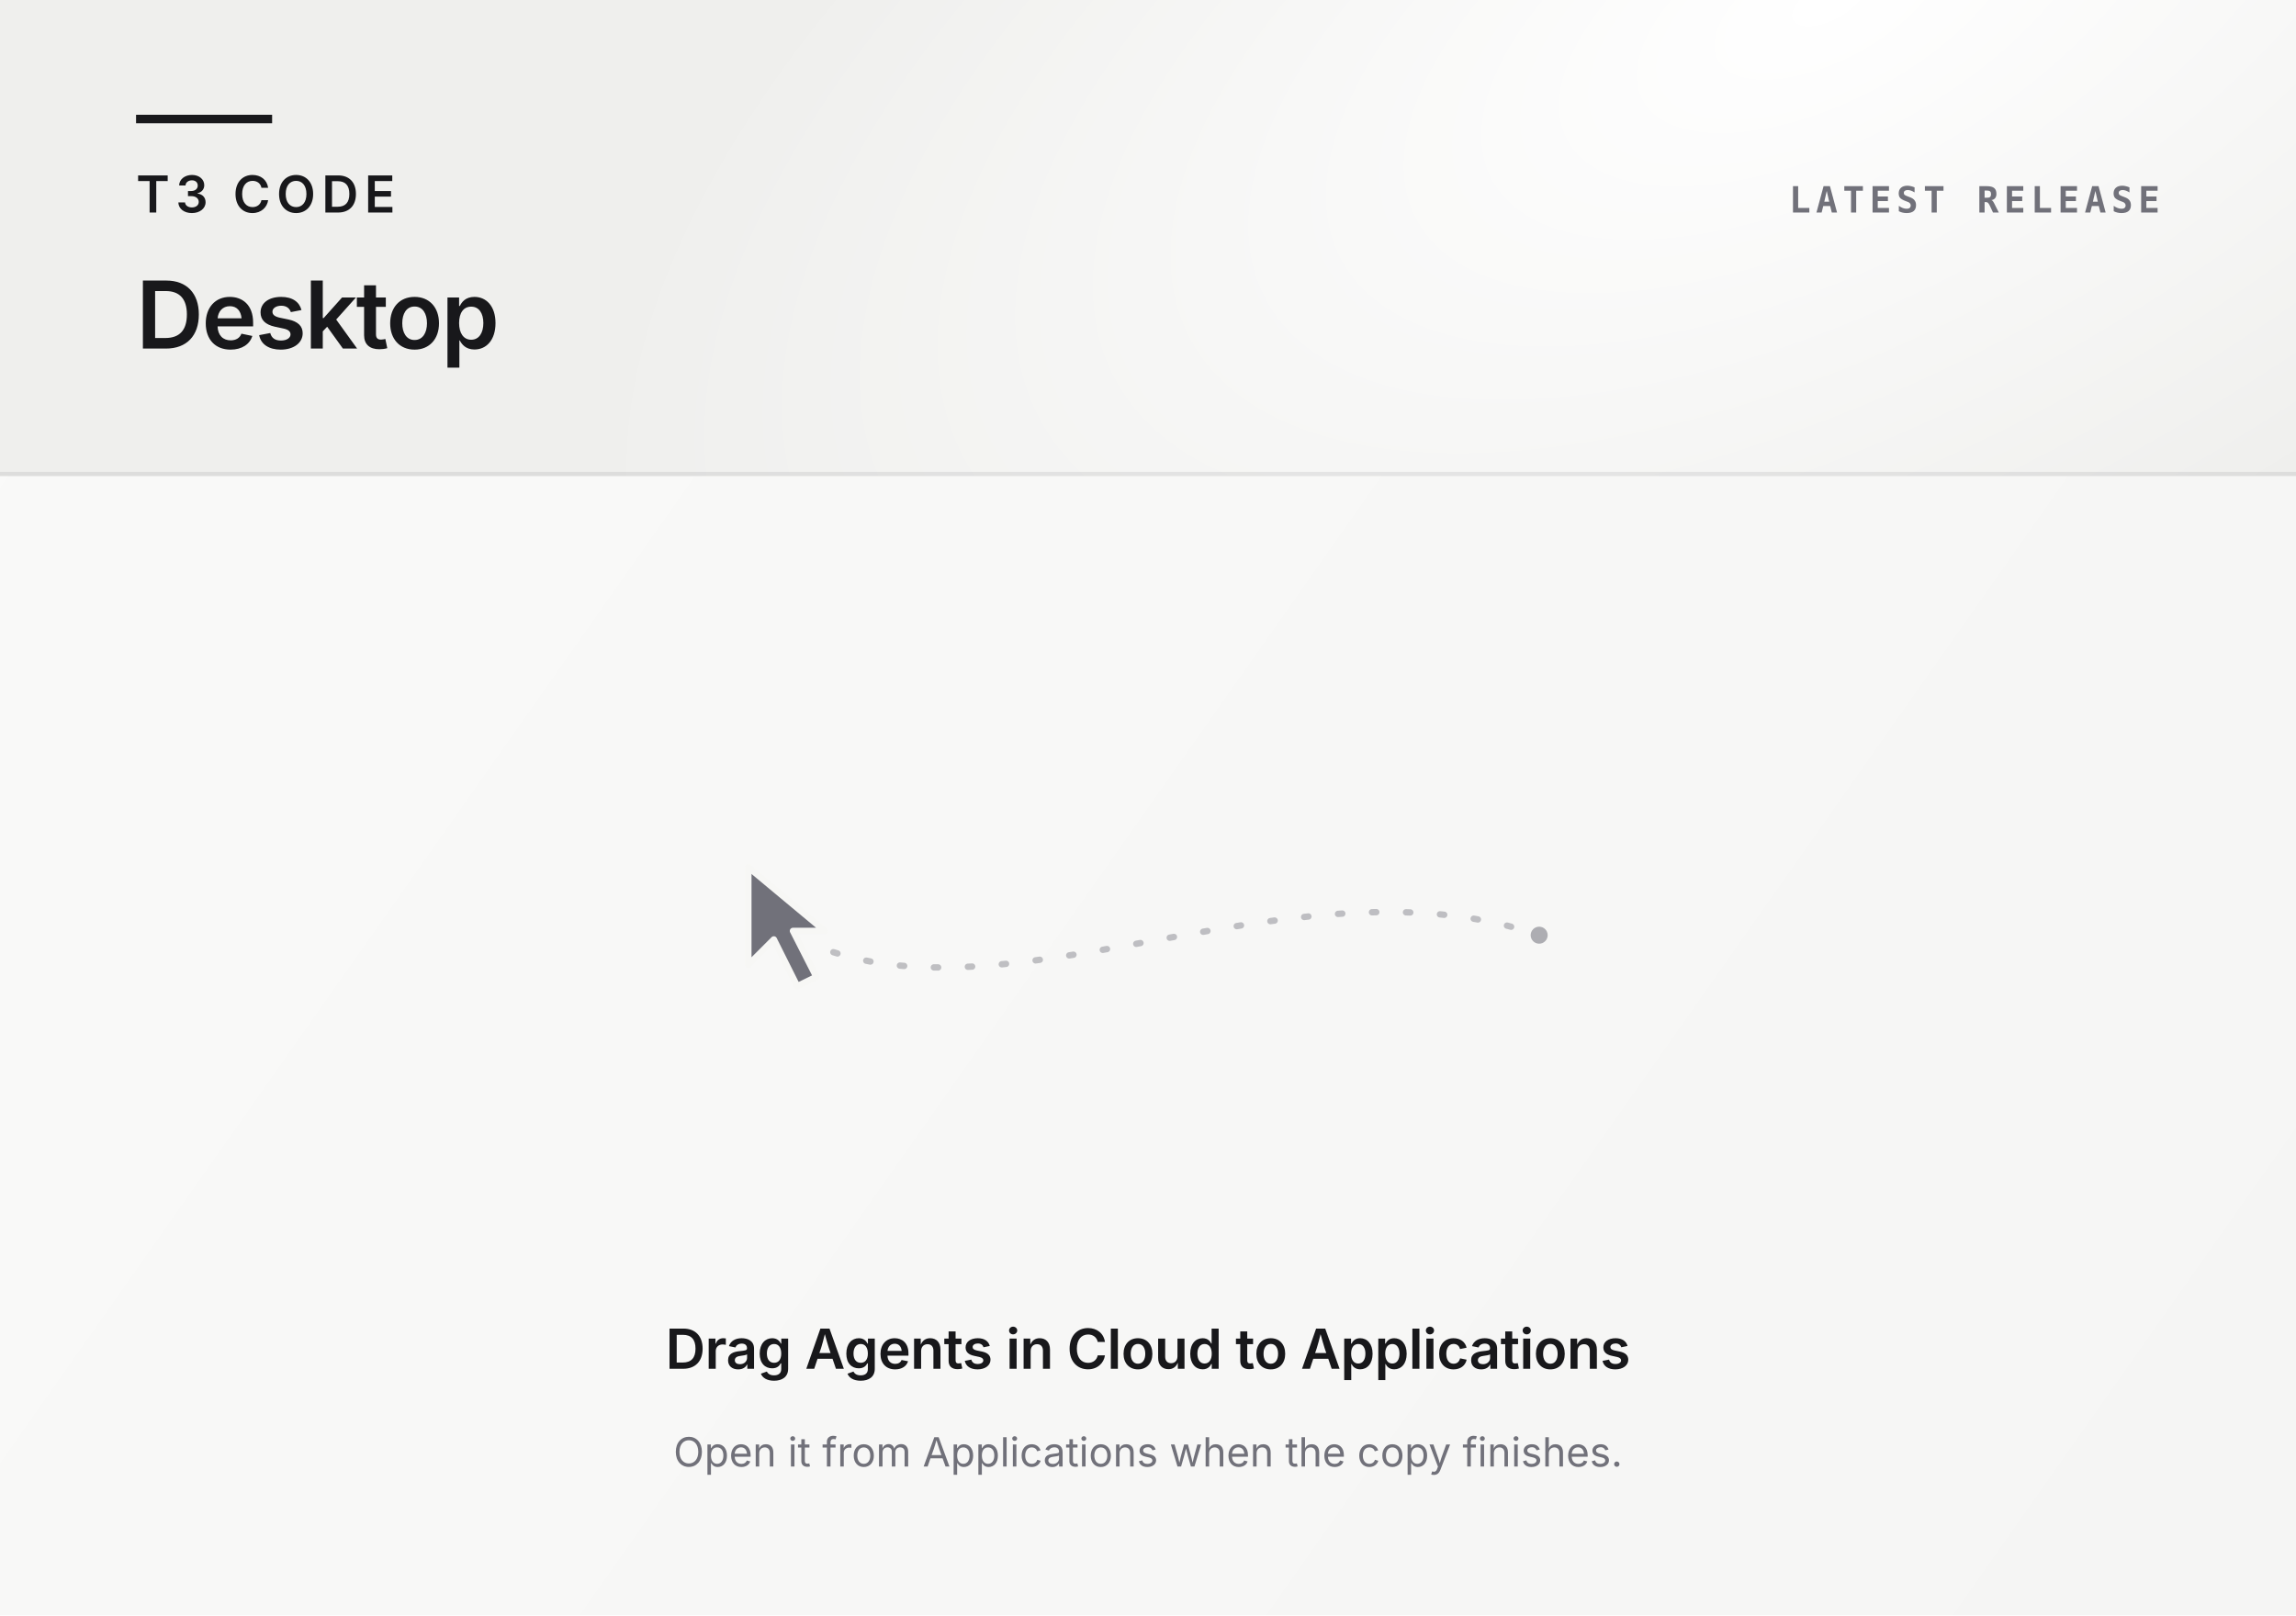
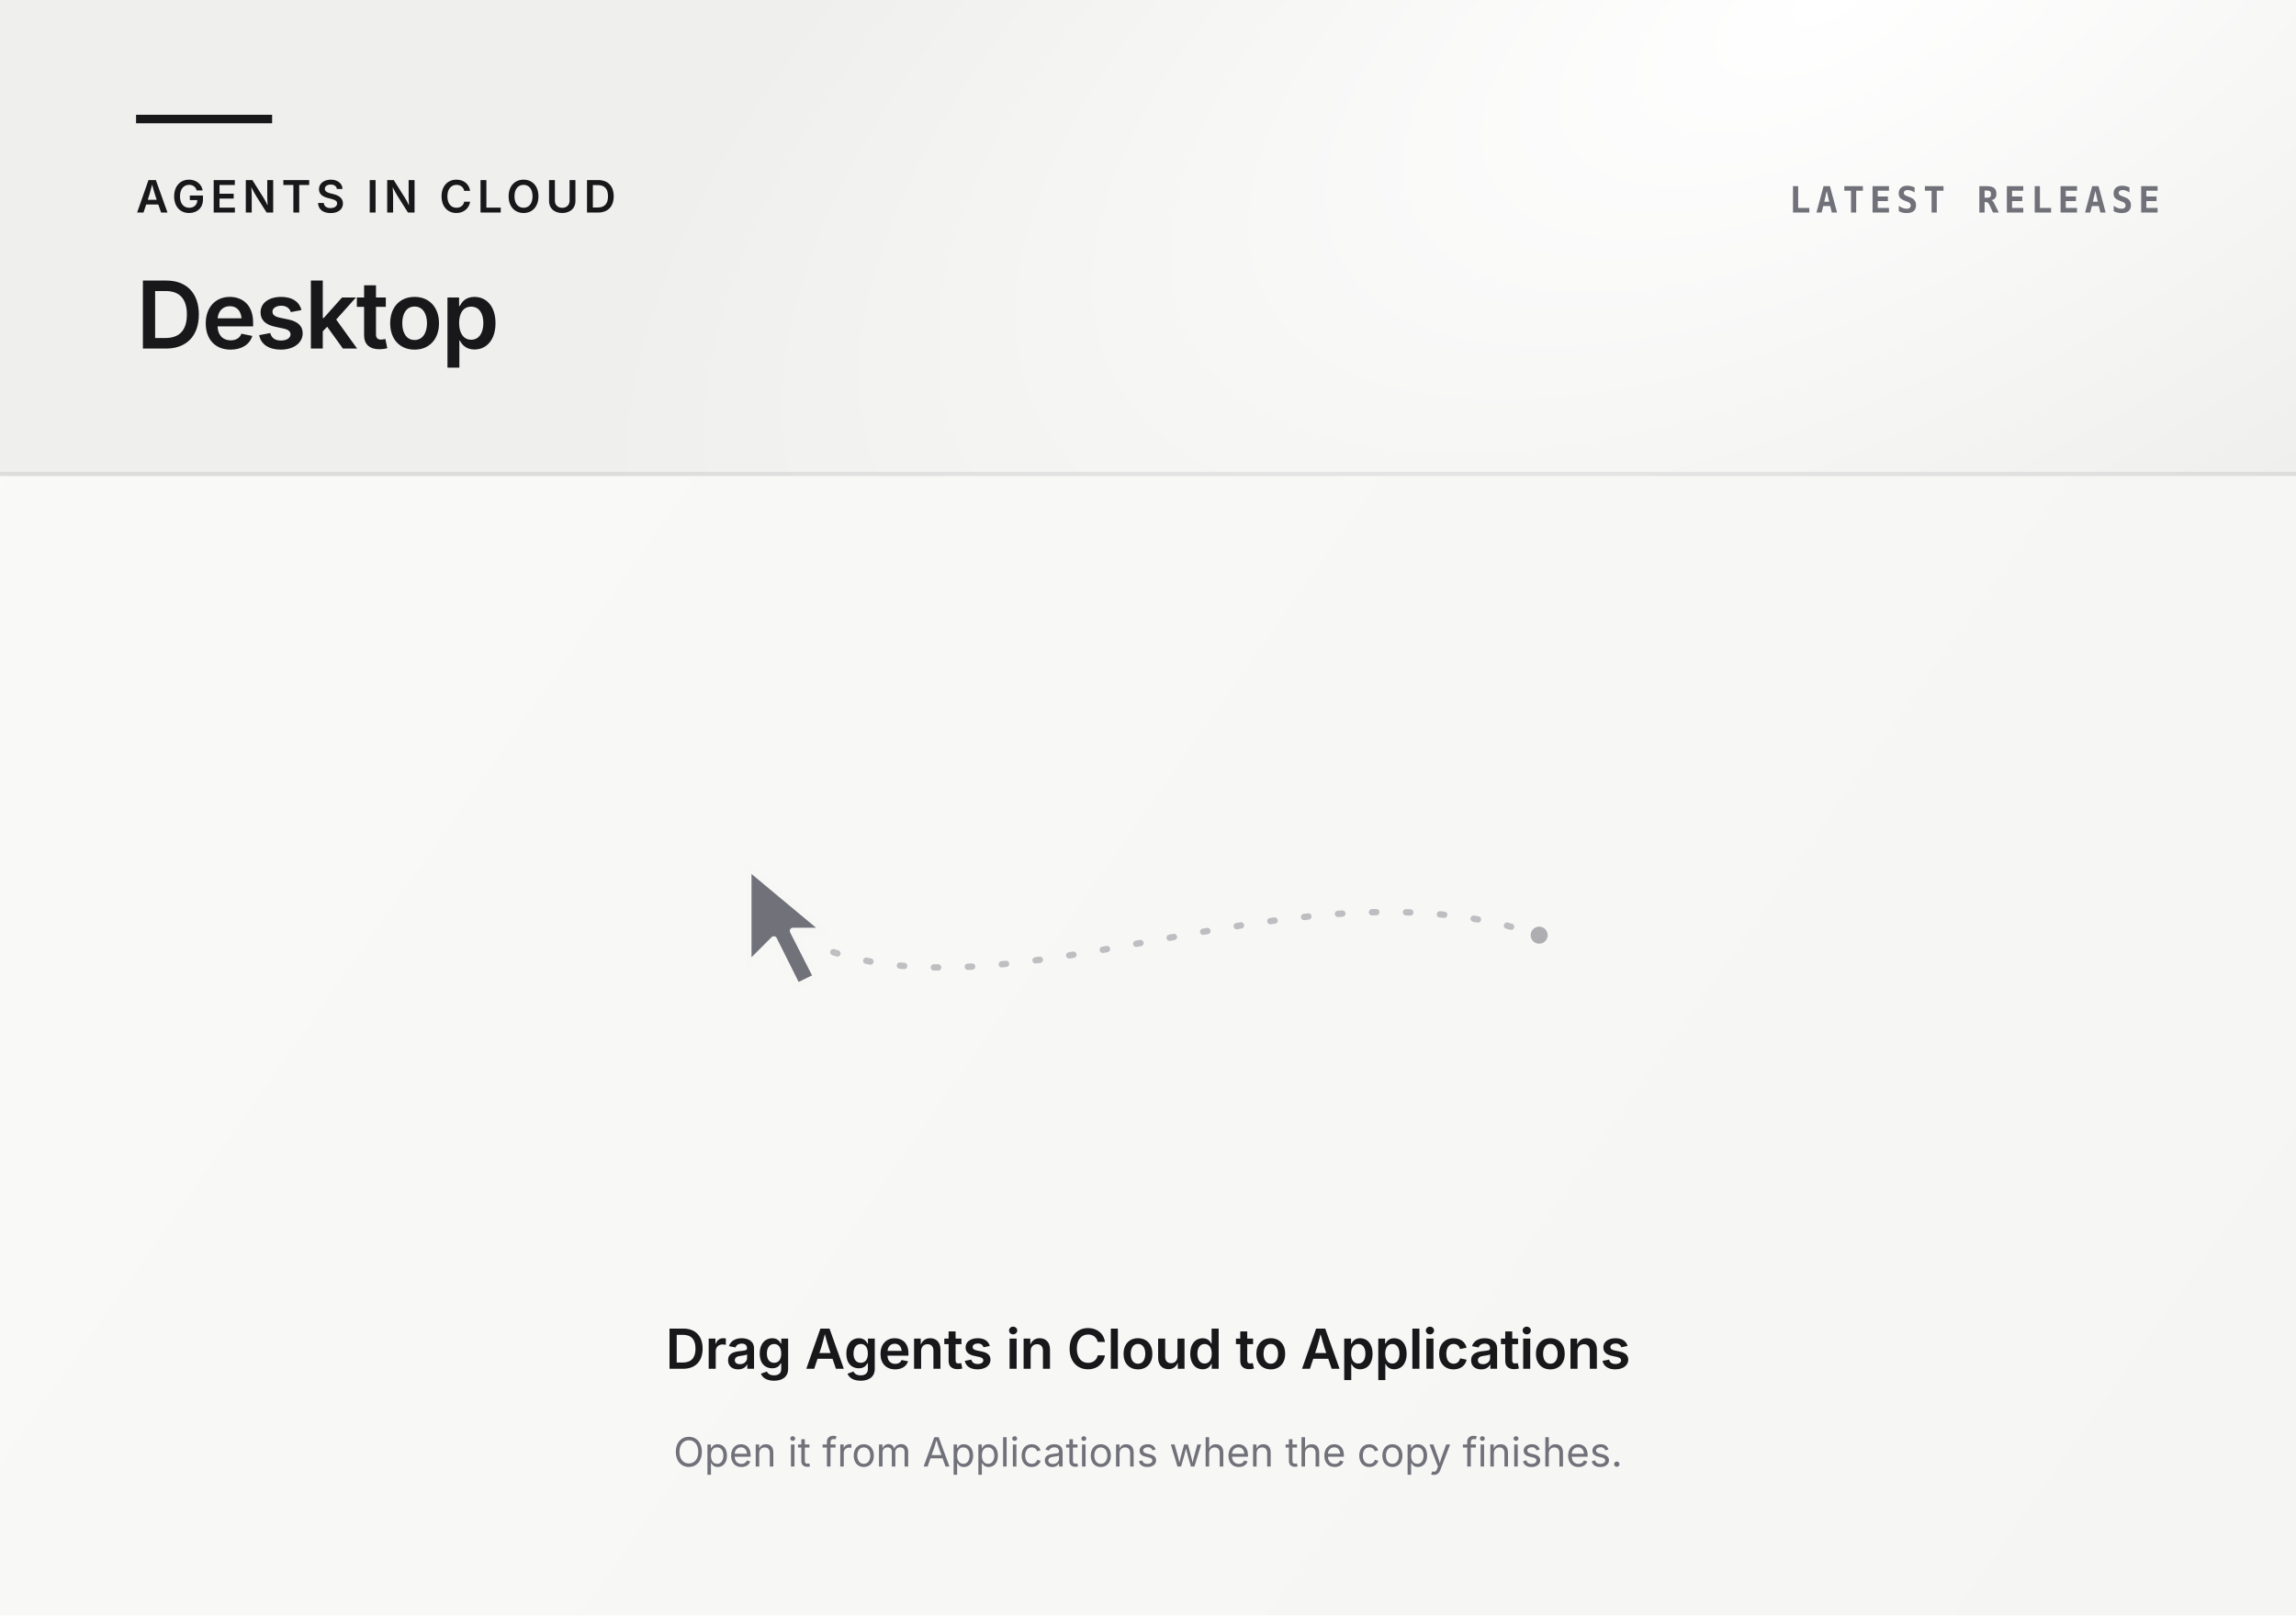
<svg xmlns="http://www.w3.org/2000/svg" width="1080" height="760" viewBox="0 0 540 380" fill="none">
  <defs>
    <linearGradient id="latest-surface" x1="0" y1="0" x2="540" y2="380" gradientUnits="userSpaceOnUse">
      <stop stop-color="#FAFAF9" />
      <stop offset="1" stop-color="#F5F5F4" />
    </linearGradient>
    <radialGradient id="latest-light" cx="0" cy="0" r="1" gradientUnits="userSpaceOnUse" gradientTransform="translate(430 0) rotate(152) scale(320 150)">
      <stop stop-color="#FFFFFF" />
      <stop offset="1" stop-color="#FFFFFF" stop-opacity="0" />
    </radialGradient>
  </defs>
  <rect width="540" height="380" fill="url(#latest-surface)" />
  <rect width="540" height="112" fill="#EFEFED" />
  <rect width="540" height="112" fill="url(#latest-light)" />
  <path d="M0 111.5H540" stroke="#18181B" stroke-opacity="0.08" />
  <path d="M32 28H64" stroke="#18181B" stroke-width="2" />
  <g font-family="-apple-system, BlinkMacSystemFont, sans-serif" fill="#18181B">
-     <text x="32" y="50" font-size="12" font-weight="600" letter-spacing="1.4">T3 CODE</text>
+     <text x="32" y="50" font-size="10.5" font-weight="600" letter-spacing="1.2">AGENTS IN CLOUD</text>
    <text x="32" y="82" font-size="22" font-weight="600" letter-spacing="-0.45">Desktop</text>
    <text x="508" y="50" text-anchor="end" font-family="ui-monospace, SFMono-Regular, Menlo, monospace" font-size="8.5" font-weight="600" letter-spacing="1.2" fill="#71717A">LATEST RELEASE</text>
  </g>
  <path d="M196 224C242 239 307 201 362 220" stroke="#71717A" stroke-width="1.5" stroke-linecap="round" stroke-dasharray="1 7" opacity="0.42" />
  <circle cx="362" cy="220" r="2" fill="#71717A" opacity="0.55" />
  <path d="M176 204V227L182 221L187.5 232L192 229.8L186.5 219H194L176 204Z" fill="#71717A" stroke="#F7F7F5" stroke-width="1.5" stroke-linejoin="round" />
  <g font-family="-apple-system, BlinkMacSystemFont, sans-serif" text-anchor="middle">
    <text x="270" y="322" font-size="13" font-weight="600" letter-spacing="-0.1" fill="#18181B">Drag Agents in Cloud to Applications</text>
    <text x="270" y="345" font-size="9.5" fill="#71717A">Open it from Applications when the copy finishes.</text>
  </g>
</svg>
